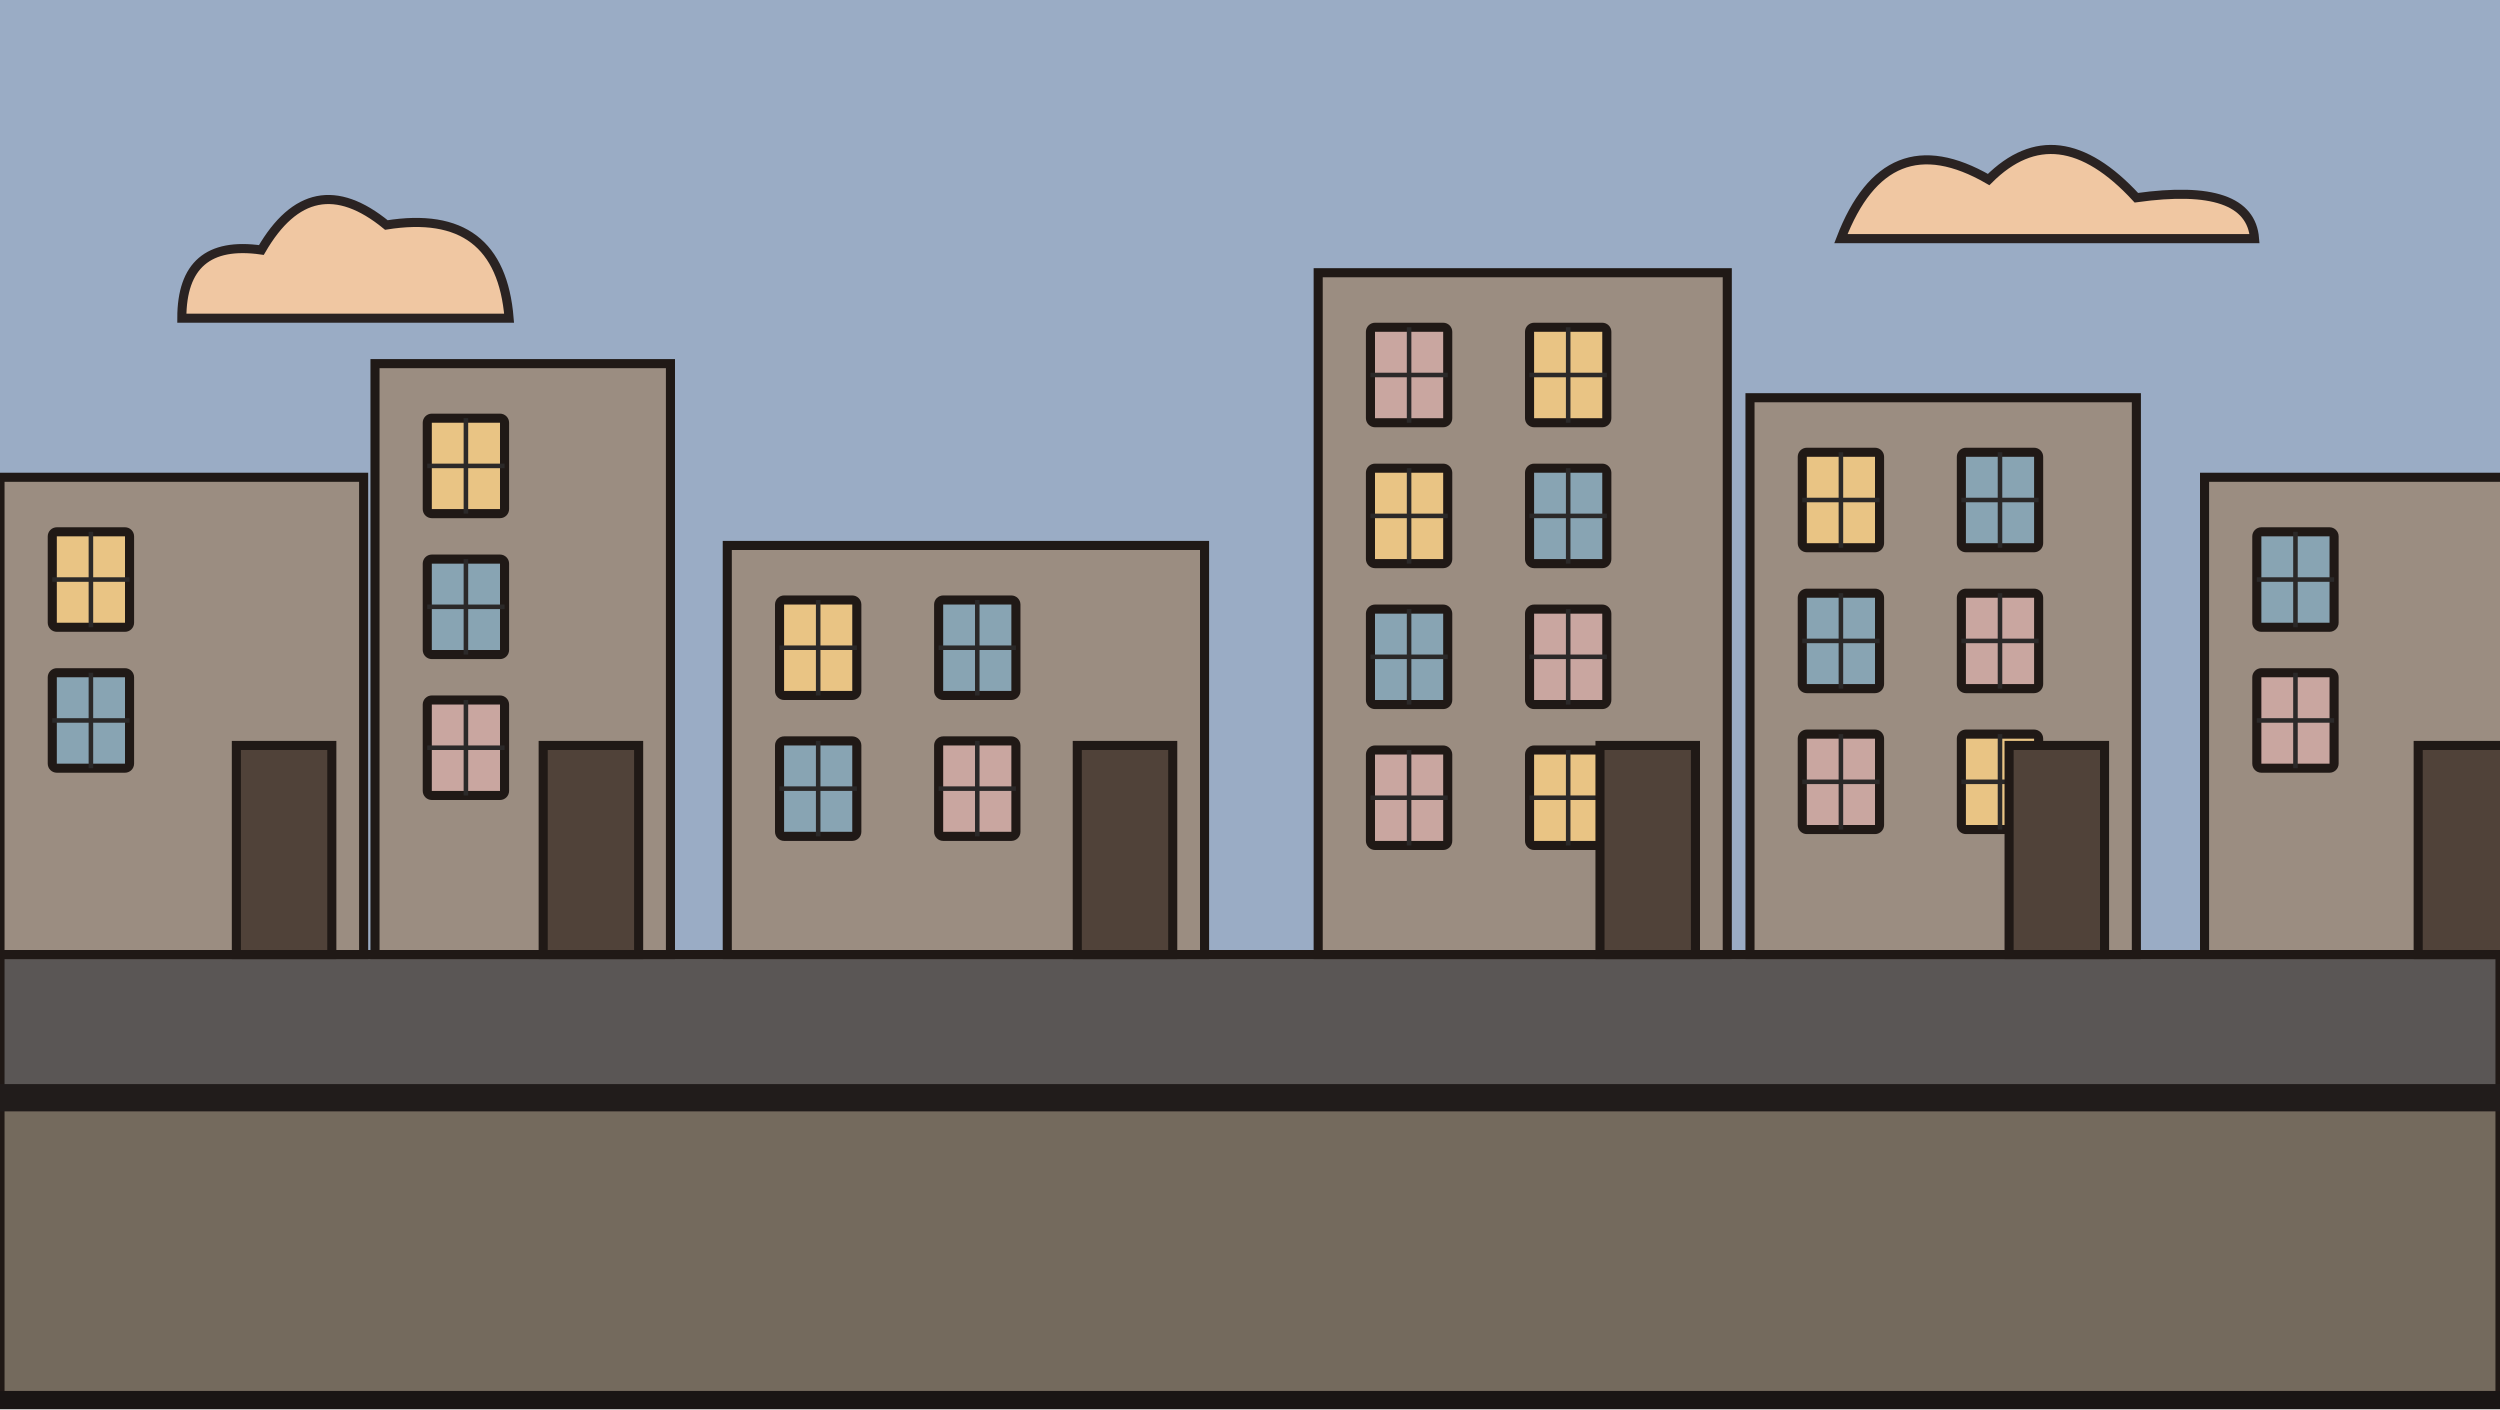
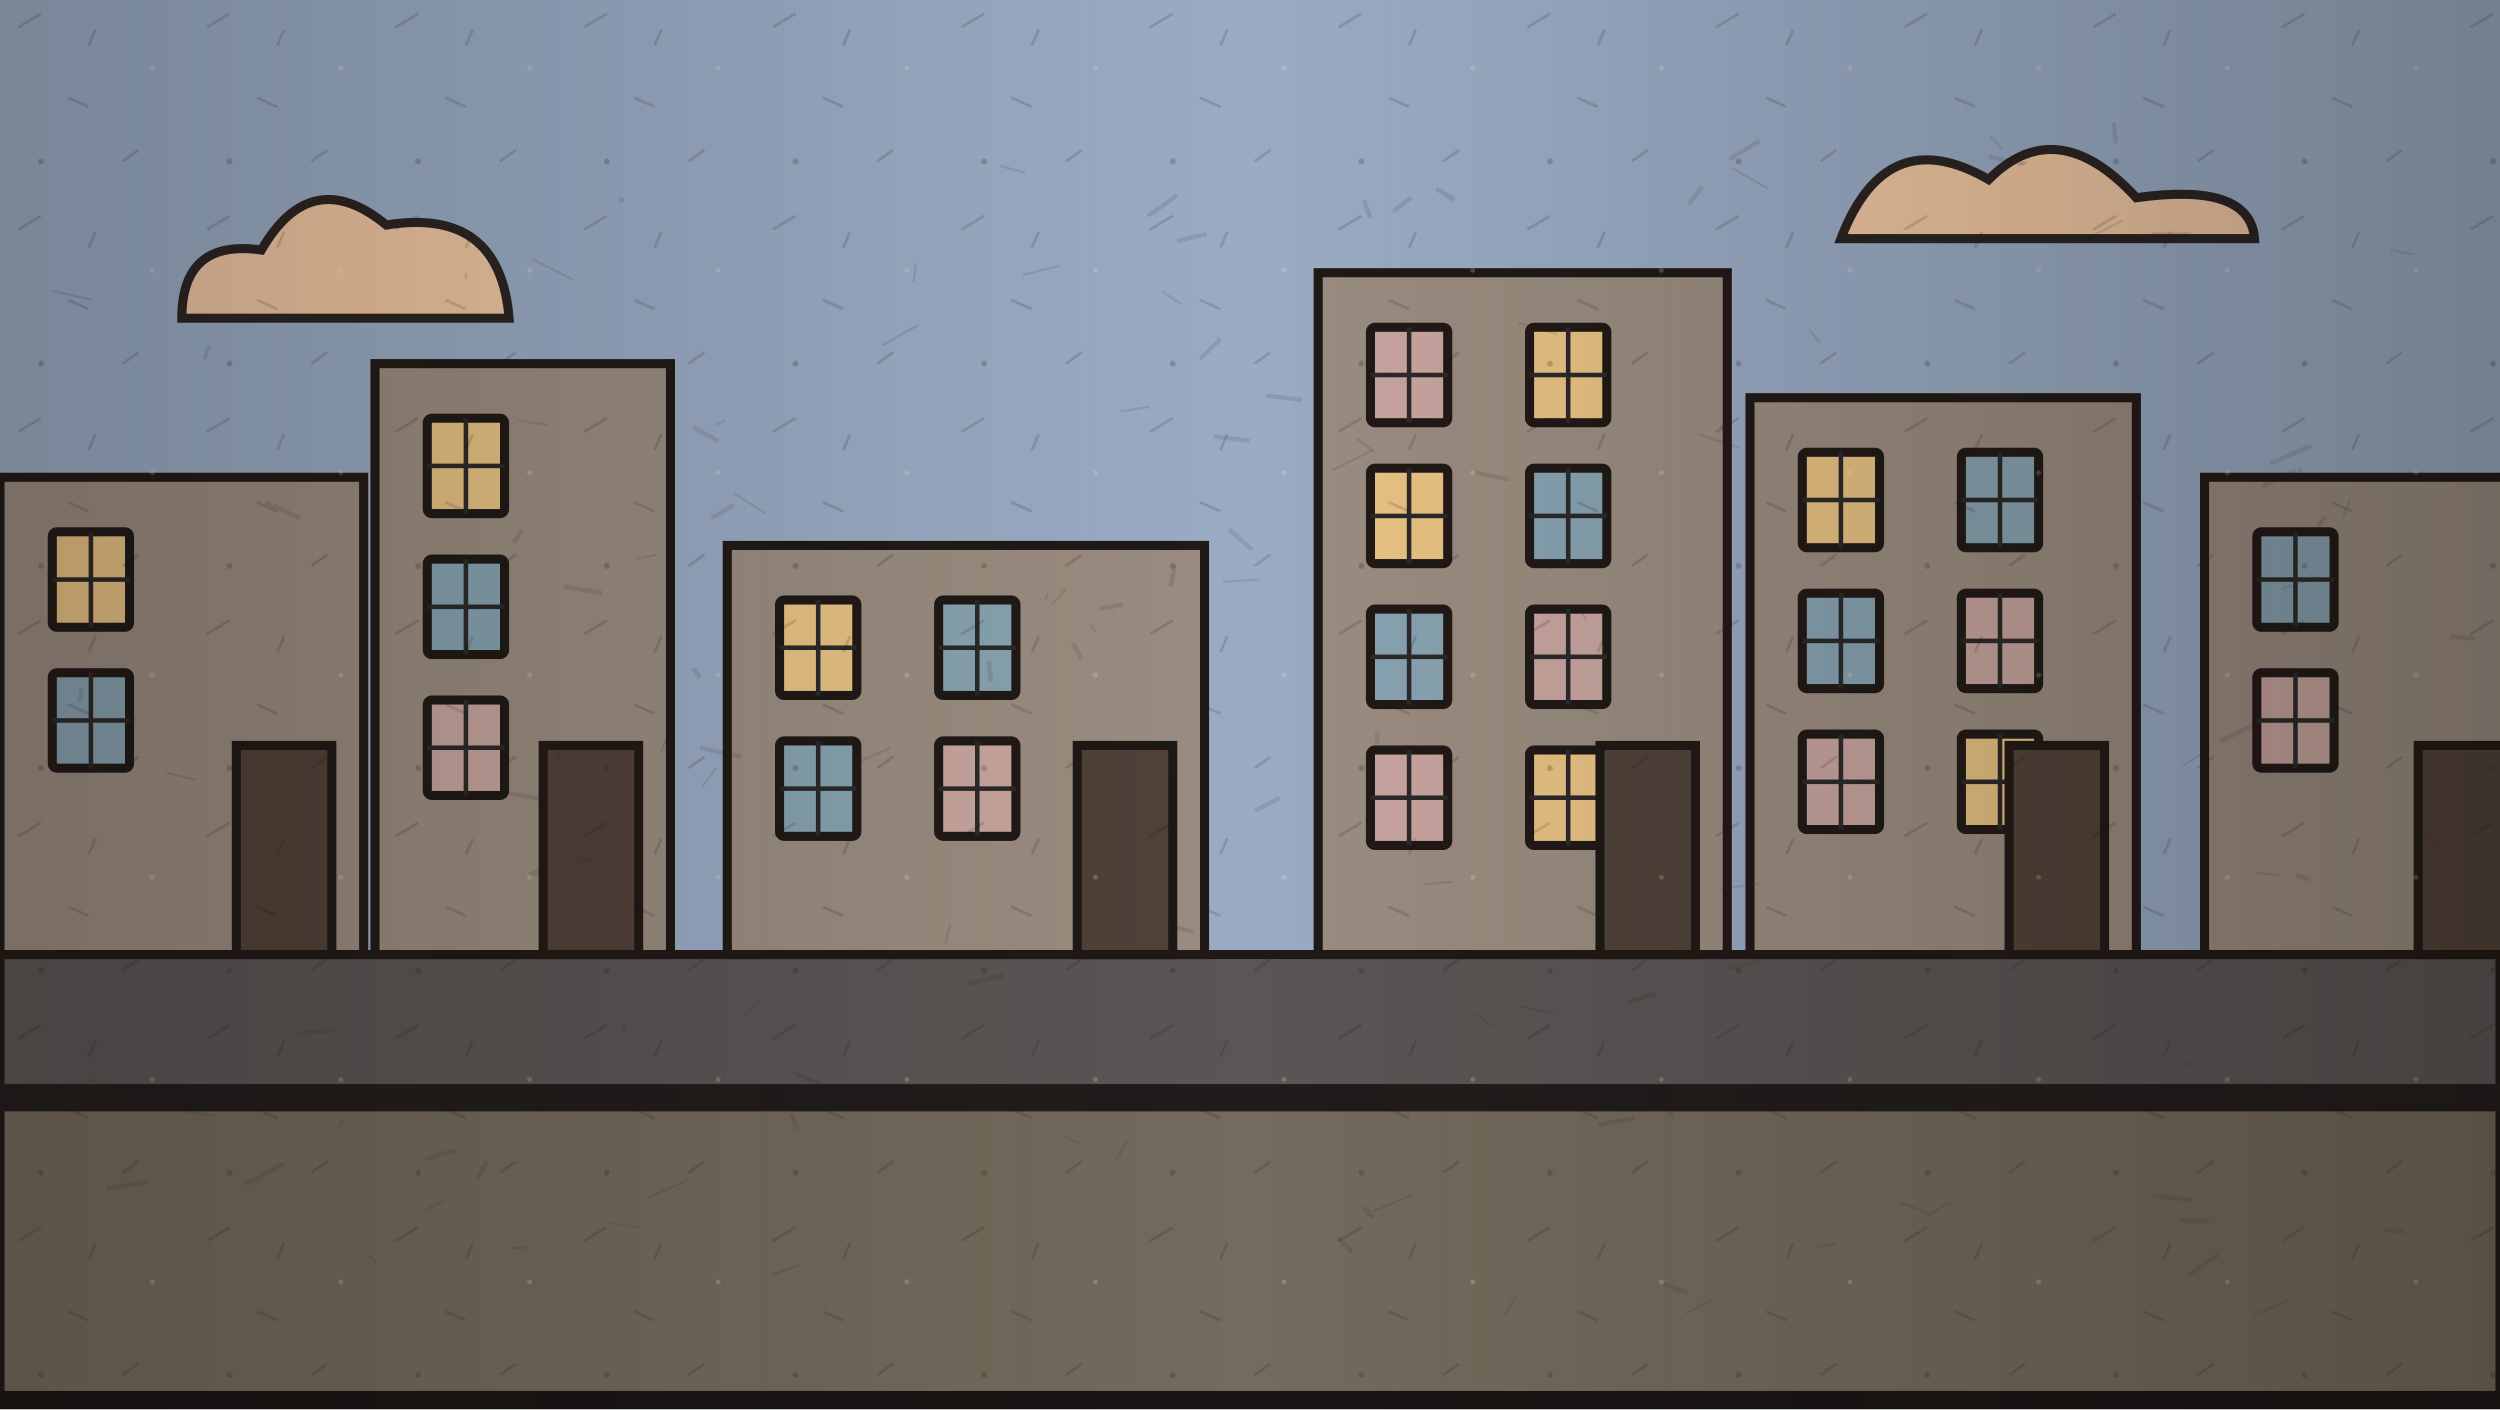
<svg xmlns="http://www.w3.org/2000/svg" viewBox="0 0 1100 620" preserveAspectRatio="xMidYMid slice">
  <rect width="1100" height="620" fill="#9aacc5" />
  <g fill="#f0c7a2" stroke="#2a2322" stroke-width="4">
    <path d="M80 140q0-35 35-30q22-38 55-11q50-8 54 41z" />
    <path d="M810 105q20-52 65-26q30-30 65 8q50-7 52 18z" />
  </g>
  <rect x="0" y="420" width="1100" height="200" fill="#5a5655" stroke="#201916" stroke-width="4" />
  <rect x="0" y="210" width="160" height="210" fill="#9b8d81" stroke="#201916" stroke-width="4" />
  <rect x="23" y="234" width="34" height="42" fill="#e9c484" stroke="#201916" stroke-width="4" rx="2" />
  <path d="M40 234v42 M23 255h34" stroke="#2b2929" stroke-width="2" />
  <rect x="23" y="296" width="34" height="42" fill="#88a4b3" stroke="#201916" stroke-width="4" rx="2" />
  <path d="M40 296v42 M23 317h34" stroke="#2b2929" stroke-width="2" />
  <rect x="104" y="328" width="42" height="92" fill="#504239" stroke="#201916" stroke-width="4" />
  <rect x="165" y="160" width="130" height="260" fill="#9b8d81" stroke="#201916" stroke-width="4" />
  <rect x="188" y="184" width="34" height="42" fill="#e9c484" stroke="#201916" stroke-width="4" rx="2" />
  <path d="M205 184v42 M188 205h34" stroke="#2b2929" stroke-width="2" />
  <rect x="188" y="246" width="34" height="42" fill="#88a4b3" stroke="#201916" stroke-width="4" rx="2" />
  <path d="M205 246v42 M188 267h34" stroke="#2b2929" stroke-width="2" />
  <rect x="188" y="308" width="34" height="42" fill="#c9a6a0" stroke="#201916" stroke-width="4" rx="2" />
  <path d="M205 308v42 M188 329h34" stroke="#2b2929" stroke-width="2" />
  <rect x="239" y="328" width="42" height="92" fill="#504239" stroke="#201916" stroke-width="4" />
  <rect x="320" y="240" width="210" height="180" fill="#9b8d81" stroke="#201916" stroke-width="4" />
  <rect x="343" y="264" width="34" height="42" fill="#e9c484" stroke="#201916" stroke-width="4" rx="2" />
  <path d="M360 264v42 M343 285h34" stroke="#2b2929" stroke-width="2" />
  <rect x="413" y="264" width="34" height="42" fill="#88a4b3" stroke="#201916" stroke-width="4" rx="2" />
  <path d="M430 264v42 M413 285h34" stroke="#2b2929" stroke-width="2" />
  <rect x="343" y="326" width="34" height="42" fill="#88a4b3" stroke="#201916" stroke-width="4" rx="2" />
  <path d="M360 326v42 M343 347h34" stroke="#2b2929" stroke-width="2" />
  <rect x="413" y="326" width="34" height="42" fill="#c9a6a0" stroke="#201916" stroke-width="4" rx="2" />
  <path d="M430 326v42 M413 347h34" stroke="#2b2929" stroke-width="2" />
  <rect x="474" y="328" width="42" height="92" fill="#504239" stroke="#201916" stroke-width="4" />
  <rect x="580" y="120" width="180" height="300" fill="#9b8d81" stroke="#201916" stroke-width="4" />
  <rect x="603" y="144" width="34" height="42" fill="#c9a6a0" stroke="#201916" stroke-width="4" rx="2" />
  <path d="M620 144v42 M603 165h34" stroke="#2b2929" stroke-width="2" />
  <rect x="673" y="144" width="34" height="42" fill="#e9c484" stroke="#201916" stroke-width="4" rx="2" />
  <path d="M690 144v42 M673 165h34" stroke="#2b2929" stroke-width="2" />
  <rect x="603" y="206" width="34" height="42" fill="#e9c484" stroke="#201916" stroke-width="4" rx="2" />
  <path d="M620 206v42 M603 227h34" stroke="#2b2929" stroke-width="2" />
  <rect x="673" y="206" width="34" height="42" fill="#88a4b3" stroke="#201916" stroke-width="4" rx="2" />
  <path d="M690 206v42 M673 227h34" stroke="#2b2929" stroke-width="2" />
  <rect x="603" y="268" width="34" height="42" fill="#88a4b3" stroke="#201916" stroke-width="4" rx="2" />
  <path d="M620 268v42 M603 289h34" stroke="#2b2929" stroke-width="2" />
  <rect x="673" y="268" width="34" height="42" fill="#c9a6a0" stroke="#201916" stroke-width="4" rx="2" />
  <path d="M690 268v42 M673 289h34" stroke="#2b2929" stroke-width="2" />
  <rect x="603" y="330" width="34" height="42" fill="#c9a6a0" stroke="#201916" stroke-width="4" rx="2" />
  <path d="M620 330v42 M603 351h34" stroke="#2b2929" stroke-width="2" />
  <rect x="673" y="330" width="34" height="42" fill="#e9c484" stroke="#201916" stroke-width="4" rx="2" />
  <path d="M690 330v42 M673 351h34" stroke="#2b2929" stroke-width="2" />
  <rect x="704" y="328" width="42" height="92" fill="#504239" stroke="#201916" stroke-width="4" />
  <rect x="770" y="175" width="170" height="245" fill="#9b8d81" stroke="#201916" stroke-width="4" />
  <rect x="793" y="199" width="34" height="42" fill="#e9c484" stroke="#201916" stroke-width="4" rx="2" />
  <path d="M810 199v42 M793 220h34" stroke="#2b2929" stroke-width="2" />
  <rect x="863" y="199" width="34" height="42" fill="#88a4b3" stroke="#201916" stroke-width="4" rx="2" />
  <path d="M880 199v42 M863 220h34" stroke="#2b2929" stroke-width="2" />
  <rect x="793" y="261" width="34" height="42" fill="#88a4b3" stroke="#201916" stroke-width="4" rx="2" />
  <path d="M810 261v42 M793 282h34" stroke="#2b2929" stroke-width="2" />
  <rect x="863" y="261" width="34" height="42" fill="#c9a6a0" stroke="#201916" stroke-width="4" rx="2" />
  <path d="M880 261v42 M863 282h34" stroke="#2b2929" stroke-width="2" />
  <rect x="793" y="323" width="34" height="42" fill="#c9a6a0" stroke="#201916" stroke-width="4" rx="2" />
  <path d="M810 323v42 M793 344h34" stroke="#2b2929" stroke-width="2" />
  <rect x="863" y="323" width="34" height="42" fill="#e9c484" stroke="#201916" stroke-width="4" rx="2" />
  <path d="M880 323v42 M863 344h34" stroke="#2b2929" stroke-width="2" />
  <rect x="884" y="328" width="42" height="92" fill="#504239" stroke="#201916" stroke-width="4" />
  <rect x="970" y="210" width="150" height="210" fill="#9b8d81" stroke="#201916" stroke-width="4" />
  <rect x="993" y="234" width="34" height="42" fill="#88a4b3" stroke="#201916" stroke-width="4" rx="2" />
  <path d="M1010 234v42 M993 255h34" stroke="#2b2929" stroke-width="2" />
  <rect x="993" y="296" width="34" height="42" fill="#c9a6a0" stroke="#201916" stroke-width="4" rx="2" />
  <path d="M1010 296v42 M993 317h34" stroke="#2b2929" stroke-width="2" />
  <rect x="1064" y="328" width="42" height="92" fill="#504239" stroke="#201916" stroke-width="4" />
  <rect x="0" y="485" width="1100" height="135" fill="#746a5d" stroke="#201916" stroke-width="4" />
  <path d="M0 483H1100" stroke="#211c1b" stroke-width="12" />
  <path d="M0 618H1100" stroke="#191514" stroke-width="12" />
+   <defs>
+     <pattern id="uhy16grain" width="83" height="89" patternUnits="userSpaceOnUse">
+       <path d="M8 12l10-6M61 66l-7 5M30 43l9 4M42 13l-3 7" stroke="#140d0a" stroke-width="1.2" opacity=".15" />
+       <circle cx="18" cy="71" r="1.3" fill="#281b12" opacity=".22" />
+       <circle cx="67" cy="30" r="1.1" fill="#fff7c7" opacity=".21" />
+     </pattern>
+     <linearGradient id="uhy16vignette">
+       <stop offset="0" stop-color="#100b08" stop-opacity=".24" />
+       <stop offset=".50" stop-color="#100b08" stop-opacity="0" />
+       <stop offset="1" stop-color="#100b08" stop-opacity=".28" />
+     </linearGradient>
+   </defs>
+   <rect width="1100" height="620" fill="url(#uhy16grain)" pointer-events="none" />
+   <path d="M749 82l-6 8" stroke="#281c15" stroke-width="2" opacity=".12" />
+   <path d="M308 329l18 4" stroke="#281c15" stroke-width="2" opacity=".12" />
+   <path d="M234 114l18 9" stroke="#281c15" stroke-width="1" opacity=".12" />
+   <path d="M225 549l7 0" stroke="#281c15" stroke-width="1" opacity=".12" />
+   <path d="M698 273l-4 -7" stroke="#281c15" stroke-width="1" opacity=".12" />
+   <path d="M274 451l1 3" stroke="#281c15" stroke-width="2" opacity=".12" />
+   <path d="M684 446l-15 -3" stroke="#281c15" stroke-width="1" opacity=".12" />
+   <path d="M450 121l16 -4" stroke="#281c15" stroke-width="1" opacity=".12" />
+   <path d="M337 226l-14 -9" stroke="#281c15" stroke-width="1" opacity=".12" />
+   <path d="M557 174l16 2" stroke="#281c15" stroke-width="2" opacity=".12" />
+   <path d="M605 199l-8 -6" stroke="#281c15" stroke-width="1" opacity=".12" />
+   <path d="M538 256l16 -1" stroke="#281c15" stroke-width="1" opacity=".12" />
+   <path d="M716 441l13 -4" stroke="#281c15" stroke-width="2" opacity=".12" />
+   <path d="M80 489l15 2" stroke="#281c15" stroke-width="1" opacity=".12" />
+   <path d="M762 74l16 9" stroke="#281c15" stroke-width="1" opacity=".12" />
+   <path d="M166 556l-4 -4" stroke="#281c15" stroke-width="1" opacity=".12" />
+   <path d="M108 521l17 -9" stroke="#281c15" stroke-width="2" opacity=".12" />
+   <path d="M1012 208l0 -2" stroke="#281c15" stroke-width="2" opacity=".12" />
+   <path d="M130 455l18 -2" stroke="#281c15" stroke-width="2" opacity=".12" />
+   <path d="M947 103l17 0" stroke="#281c15" stroke-width="2" opacity=".12" />
+   <path d="M1020 232l3 -5" stroke="#281c15" stroke-width="2" opacity=".12" />
+   <path d="M664 211l-15 -3" stroke="#281c15" stroke-width="2" opacity=".12" />
+   <path d="M214 511l-4 8" stroke="#281c15" stroke-width="2" opacity=".12" />
+   <path d="M963 561l13 -9" stroke="#281c15" stroke-width="2" opacity=".12" />
+   <path d="M876 60l5 6" stroke="#281c15" stroke-width="1" opacity=".12" />
+   <path d="M743 569l-11 -4" stroke="#281c15" stroke-width="2" opacity=".12" />
+   <path d="M476 290l-4 -7" stroke="#281c15" stroke-width="2" opacity=".12" />
+   <path d="M92 152l-2 6" stroke="#281c15" stroke-width="2" opacity=".12" />
+   <path d="M149 496l2 -3" stroke="#281c15" stroke-width="2" opacity=".12" />
+   <path d="M657 452l-8 -6" stroke="#281c15" stroke-width="1" opacity=".12" />
+   <path d="M435 291l1 9" stroke="#281c15" stroke-width="2" opacity=".12" />
+   <path d="M858 529l-10 6" stroke="#281c15" stroke-width="1" opacity=".12" />
+   <path d="M224 349l17 3" stroke="#281c15" stroke-width="2" opacity=".12" />
+   <path d="M248 258l17 3" stroke="#281c15" stroke-width="2" opacity=".12" />
+   <path d="M1003 385l-10 -1" stroke="#281c15" stroke-width="1" opacity=".12" />
+   <path d="M541 233l10 9" stroke="#281c15" stroke-width="2" opacity=".12" />
+   <path d="M293 325l-2 6" stroke="#281c15" stroke-width="1" opacity=".12" />
+   <path d="M757 391l17 -2" stroke="#281c15" stroke-width="1" opacity=".12" />
+   <path d="M1020 254l-16 5" stroke="#281c15" stroke-width="1" opacity=".12" />
+   <path d="M765 197l-18 -6" stroke="#281c15" stroke-width="1" opacity=".12" />
+   <path d="M690 186l-6 -2" stroke="#281c15" stroke-width="1" opacity=".12" />
+   <path d="M965 467l-4 2" stroke="#281c15" stroke-width="1" opacity=".12" />
+   <path d="M480 275l2 3" stroke="#281c15" stroke-width="1" opacity=".12" />
+   <path d="M65 520l-18 3" stroke="#281c15" stroke-width="2" opacity=".12" />
+   <path d="M1007 572l-16 7" stroke="#281c15" stroke-width="1" opacity=".12" />
+   <path d="M999 204l18 -8" stroke="#281c15" stroke-width="2" opacity=".12" />
+   <path d="M603 96l-3 -8" stroke="#281c15" stroke-width="2" opacity=".12" />
+   <path d="M604 483l18 -5" stroke="#281c15" stroke-width="2" opacity=".12" />
+   <path d="M662 579l5 -9" stroke="#281c15" stroke-width="1" opacity=".12" />
+   <path d="M1016 387l-6 -2" stroke="#281c15" stroke-width="2" opacity=".12" />
+   <path d="M201 506l-14 4" stroke="#281c15" stroke-width="2" opacity=".12" />
+   <path d="M685 147l-17 -5" stroke="#281c15" stroke-width="1" opacity=".12" />
+   <path d="M563 351l-11 6" stroke="#281c15" stroke-width="2" opacity=".12" />
+   <path d="M589 545l6 6" stroke="#281c15" stroke-width="2" opacity=".12" />
+   <path d="M995 214l15 -7" stroke="#281c15" stroke-width="2" opacity=".12" />
+   <path d="M1078 280l11 1" stroke="#281c15" stroke-width="2" opacity=".12" />
+   <path d="M517 408l8 2" stroke="#281c15" stroke-width="2" opacity=".12" />
+   <path d="M416 415l2 -8" stroke="#281c15" stroke-width="1" opacity=".12" />
+   <path d="M348 490l3 7" stroke="#281c15" stroke-width="2" opacity=".12" />
+   <path d="M186 533l10 -5" stroke="#281c15" stroke-width="1" opacity=".12" />
+   <path d="M586 207l18 -9" stroke="#281c15" stroke-width="1" opacity=".12" />
+   <path d="M319 185l-4 2" stroke="#281c15" stroke-width="1" opacity=".12" />
+   <path d="M550 194l-16 -2" stroke="#281c15" stroke-width="2" opacity=".12" />
+   <path d="M214 481l-16 7" stroke="#281c15" stroke-width="2" opacity=".12" />
+   <path d="M621 87l-8 6" stroke="#281c15" stroke-width="2" opacity=".12" />
+   <path d="M309 346l6 -8" stroke="#281c15" stroke-width="1" opacity=".12" />
+   <path d="M742 578l11 -6" stroke="#281c15" stroke-width="1" opacity=".12" />
+   <path d="M273 87l1 2" stroke="#281c15" stroke-width="2" opacity=".12" />
+   <path d="M875 69l16 3" stroke="#281c15" stroke-width="2" opacity=".12" />
+   <path d="M836 529l13 5" stroke="#281c15" stroke-width="1" opacity=".12" />
+   <path d="M233 385l6 -3" stroke="#281c15" stroke-width="2" opacity=".12" />
+   <path d="M36 303l-1 6" stroke="#281c15" stroke-width="2" opacity=".12" />
+   <path d="M388 152l16 -9" stroke="#281c15" stroke-width="1" opacity=".12" />
+   <path d="M734 489l2 2" stroke="#281c15" stroke-width="2" opacity=".12" />
+   <path d="M261 378l-6 1" stroke="#281c15" stroke-width="2" opacity=".12" />
+   <path d="M305 294l3 4" stroke="#281c15" stroke-width="2" opacity=".12" />
+   <path d="M505 95l13 -9" stroke="#281c15" stroke-width="2" opacity=".12" />
+   <path d="M289 244l-9 2" stroke="#281c15" stroke-width="1" opacity=".12" />
+   <path d="M703 495l16 -3" stroke="#281c15" stroke-width="2" opacity=".12" />
+   <path d="M281 540l-14 -2" stroke="#281c15" stroke-width="1" opacity=".12" />
+   <path d="M392 329l-16 7" stroke="#281c15" stroke-width="1" opacity=".12" />
+   <path d="M515 258l2 -9" stroke="#281c15" stroke-width="2" opacity=".12" />
+   <path d="M491 511l5 -9" stroke="#281c15" stroke-width="1" opacity=".12" />
+   <path d="M1073 374l-9 -9" stroke="#281c15" stroke-width="1" opacity=".12" />
+   <path d="M606 327l0 -5" stroke="#281c15" stroke-width="2" opacity=".12" />
+   <path d="M313 228l10 -6" stroke="#281c15" stroke-width="2" opacity=".12" />
+   <path d="M808 547l-10 2" stroke="#281c15" stroke-width="1" opacity=".12" />
+   <path d="M494 266l-10 2" stroke="#281c15" stroke-width="2" opacity=".12" />
+   <path d="M627 389l12 -1" stroke="#281c15" stroke-width="1" opacity=".12" />
+   <path d="M600 531l4 5" stroke="#281c15" stroke-width="2" opacity=".12" />
+   <path d="M959 537l13 0" stroke="#281c15" stroke-width="2" opacity=".12" />
+   <path d="M353 556l-13 5" stroke="#281c15" stroke-width="1" opacity=".12" />
+   <path d="M349 472l16 7" stroke="#281c15" stroke-width="2" opacity=".12" />
+   <path d="M86 343l-13 -3" stroke="#281c15" stroke-width="1" opacity=".12" />
+   <path d="M1052 110l10 2" stroke="#281c15" stroke-width="1" opacity=".12" />
+   <path d="M285 527l18 -8" stroke="#281c15" stroke-width="1" opacity=".12" />
+   <path d="M960 337l12 -7" stroke="#281c15" stroke-width="1" opacity=".12" />
+   <path d="M1049 541l9 1" stroke="#281c15" stroke-width="2" opacity=".12" />
+   <path d="M55 484l-6 -4" stroke="#281c15" stroke-width="2" opacity=".12" />
+   <path d="M796 145l5 6" stroke="#281c15" stroke-width="1" opacity=".12" />
+   <path d="M774 62l-13 8" stroke="#281c15" stroke-width="2" opacity=".12" />
+   <path d="M226 239l4 -6" stroke="#281c15" stroke-width="2" opacity=".12" />
+   <path d="M463 266l6 -7" stroke="#281c15" stroke-width="1" opacity=".12" />
+   <path d="M537 149l-9 9" stroke="#281c15" stroke-width="2" opacity=".12" />
+   <path d="M41 132l-18 -4" stroke="#281c15" stroke-width="1" opacity=".12" />
+   <path d="M205 120l0 3" stroke="#281c15" stroke-width="1" opacity=".12" />
+   <path d="M994 318l-17 8" stroke="#281c15" stroke-width="2" opacity=".12" />
+   <path d="M920 104l14 -7" stroke="#281c15" stroke-width="1" opacity=".12" />
+   <path d="M305 188l11 6" stroke="#281c15" stroke-width="2" opacity=".12" />
+   <path d="M760 426l14 -3" stroke="#281c15" stroke-width="2" opacity=".12" />
+   <path d="M468 500l7 3" stroke="#281c15" stroke-width="1" opacity=".12" />
+   <path d="M402 124l1 -8" stroke="#281c15" stroke-width="1" opacity=".12" />
+   <path d="M426 433l16 -4" stroke="#281c15" stroke-width="2" opacity=".12" />
+   <path d="M56 482l-17 -7" stroke="#281c15" stroke-width="2" opacity=".12" />
+   <path d="M335 439l-7 7" stroke="#281c15" stroke-width="1" opacity=".12" />
+   <path d="M640 88l-8 -5" stroke="#281c15" stroke-width="2" opacity=".12" />
+   <path d="M228 185l13 2" stroke="#281c15" stroke-width="1" opacity=".12" />
+   <path d="M1034 220l-3 8" stroke="#281c15" stroke-width="1" opacity=".12" />
+   <path d="M931 63l-1 -9" stroke="#281c15" stroke-width="2" opacity=".12" />
+   <path d="M531 103l-13 3" stroke="#281c15" stroke-width="2" opacity=".12" />
+   <path d="M520 134l-9 -6" stroke="#281c15" stroke-width="1" opacity=".12" />
+   <path d="M247 331l-2 1" stroke="#281c15" stroke-width="2" opacity=".12" />
+   <path d="M451 76l-11 -3" stroke="#281c15" stroke-width="1" opacity=".12" />
+   <path d="M965 528l-18 -2" stroke="#281c15" stroke-width="2" opacity=".12" />
+   <path d="M460 264l1 -3" stroke="#281c15" stroke-width="1" opacity=".12" />
+   <path d="M892 71l-4 2" stroke="#281c15" stroke-width="1" opacity=".12" />
+   <path d="M604 533l17 -7" stroke="#281c15" stroke-width="1" opacity=".12" />
+   <path d="M506 179l-13 2" stroke="#281c15" stroke-width="1" opacity=".12" />
+   <path d="M117 221l15 7" stroke="#281c15" stroke-width="2" opacity=".12" />
+   <path d="M761 196l-4 -9" stroke="#281c15" stroke-width="1" opacity=".12" />
+   <rect width="1100" height="620" fill="url(#uhy16vignette)" pointer-events="none" />
</svg>
